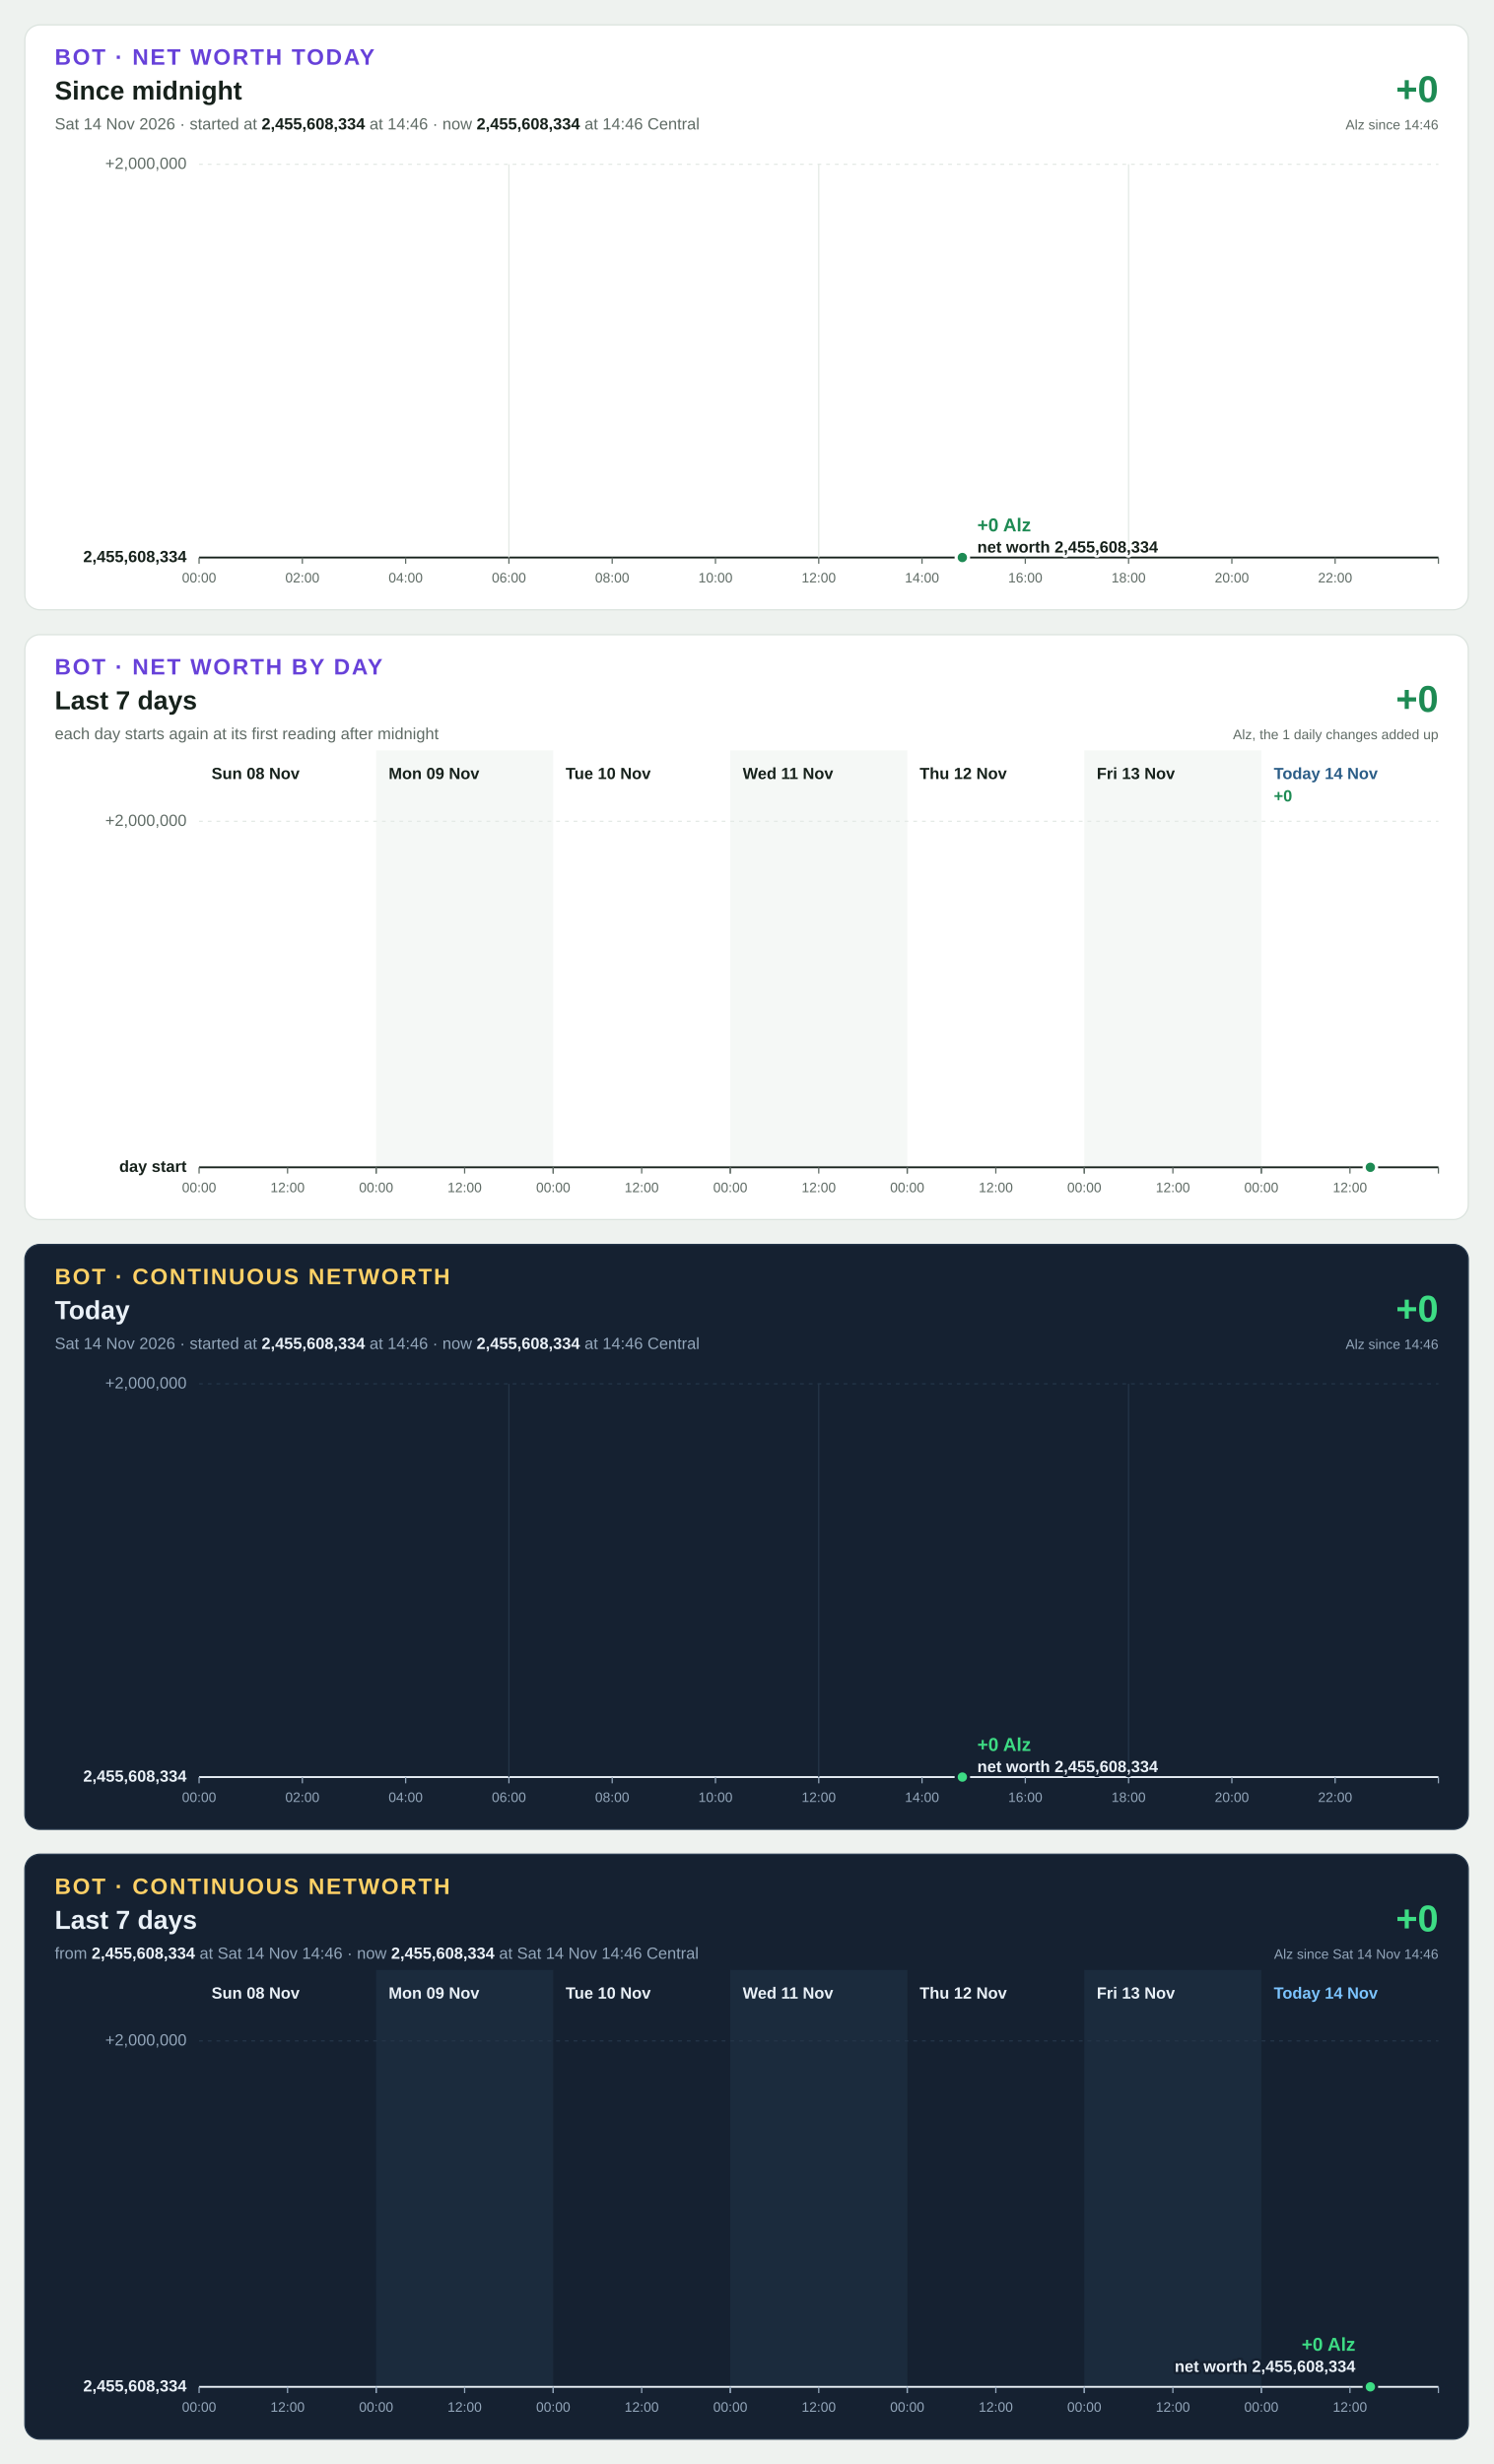
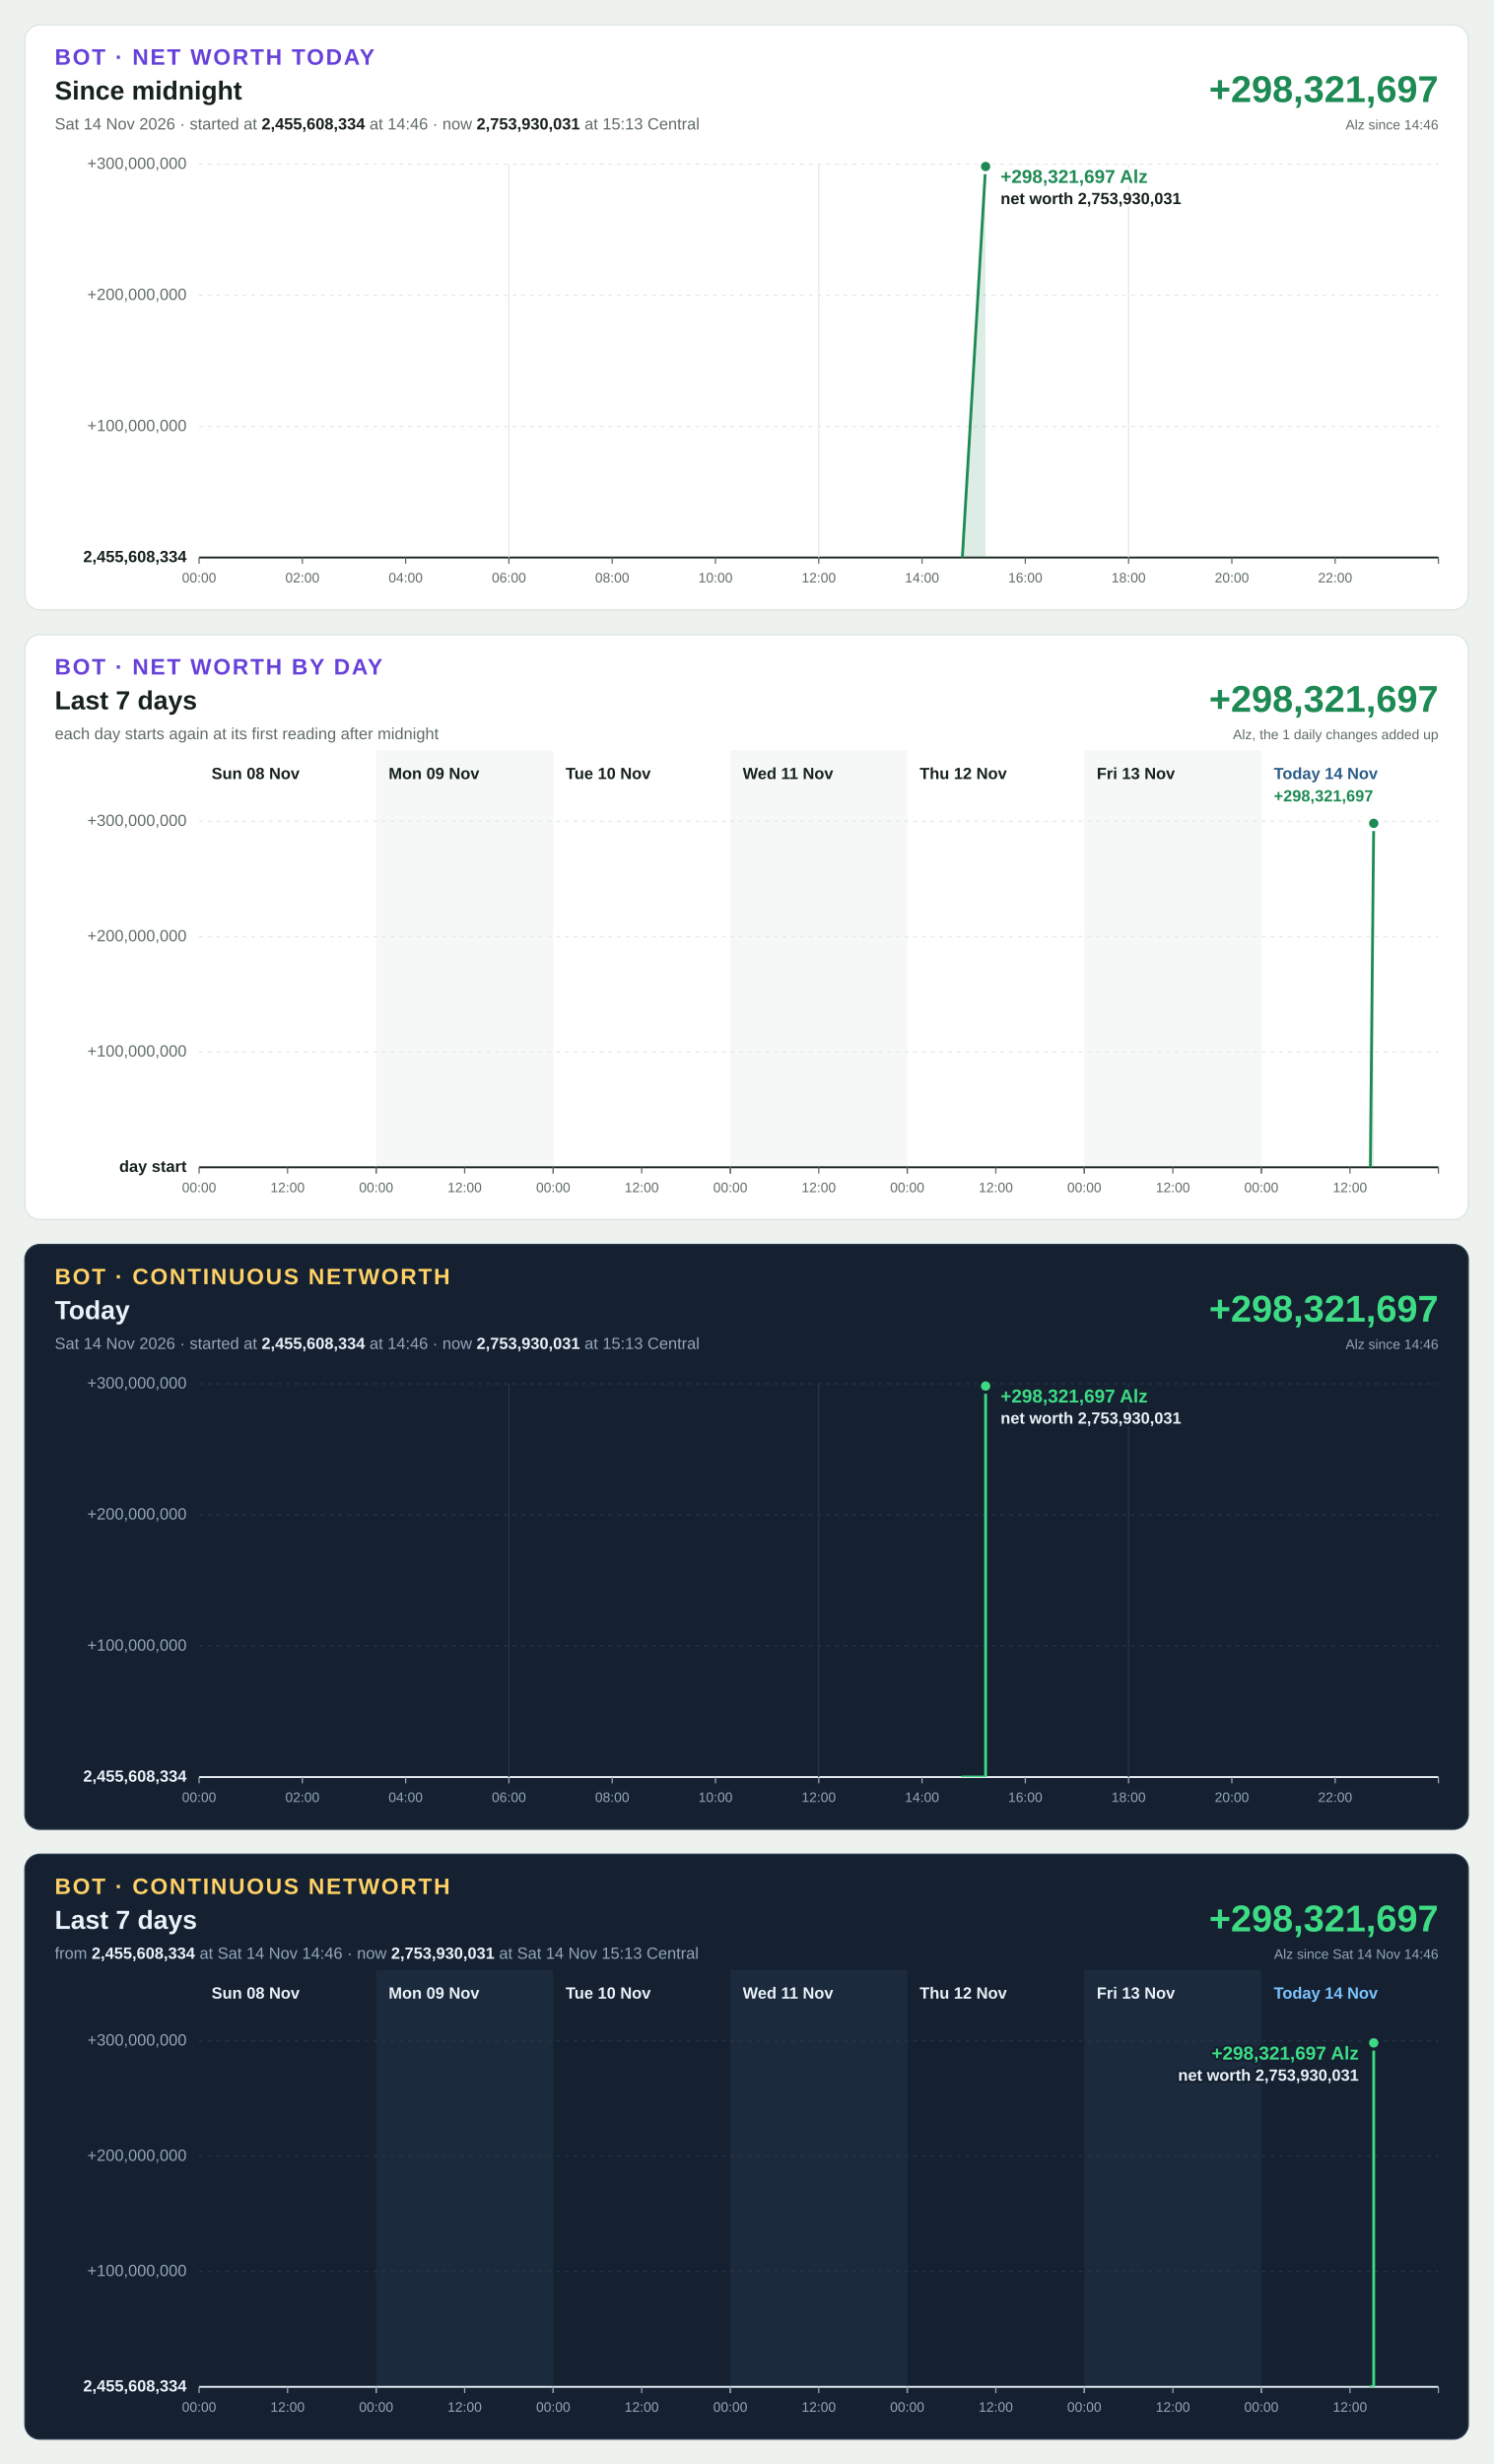
<svg xmlns="http://www.w3.org/2000/svg" width="1200" height="1980" viewBox="0 0 1200 1980" font-family="Segoe UI, Helvetica Neue, Arial, sans-serif" font-size="13" style="font-variant-numeric: tabular-nums">
  <rect width="1200" height="1980" fill="#eef2ef" />
  <g transform="translate(20,20)">
    <rect width="1160" height="470" rx="12" fill="#ffffff" stroke="#dbe3de" />
    <text x="24" y="32" font-size="18" font-weight="700" letter-spacing="1.4" fill="#6741d9">BOT · NET WORTH TODAY</text>
    <text x="24" y="60" font-size="21" font-weight="700" fill="#16211b">Since midnight</text>
-     <text x="24" y="84" fill="#5f6b65">Sat 14 Nov 2026 · started at <tspan font-weight="700" fill="#16211b">2,455,608,334</tspan> at 14:46 · now <tspan font-weight="700" fill="#16211b">2,455,608,334</tspan> at 14:46 Central</text>
-     <text x="1136" y="62" font-size="30" font-weight="700" text-anchor="end" fill="#1d8a53">+0</text>
+     <text x="24" y="84" fill="#5f6b65">Sat 14 Nov 2026 · started at <tspan font-weight="700" fill="#16211b">2,455,608,334</tspan> at 14:46 · now <tspan font-weight="700" fill="#16211b">2,753,930,031</tspan> at 15:13 Central</text>
+     <text x="1136" y="62" font-size="30" font-weight="700" text-anchor="end" fill="#1d8a53">+298,321,697</text>
    <text x="1136" y="84" font-size="11" text-anchor="end" fill="#5f6b65">Alz since 14:46</text>
    <line x1="140" x2="1136" y1="428.0" y2="428.0" stroke="#16211b" stroke-width="1.5" />
    <text x="130" y="428.0" text-anchor="end" dominant-baseline="middle" font-weight="700" fill="#16211b">2,455,608,334</text>
+     <line x1="140" x2="1136" y1="322.7" y2="322.7" stroke="#e3e9e5" stroke-width="1" stroke-dasharray="3 4" />
+     <text x="130" y="322.7" text-anchor="end" dominant-baseline="middle" font-weight="400" fill="#5f6b65">+100,000,000</text>
+     <line x1="140" x2="1136" y1="217.3" y2="217.3" stroke="#e3e9e5" stroke-width="1" stroke-dasharray="3 4" />
+     <text x="130" y="217.3" text-anchor="end" dominant-baseline="middle" font-weight="400" fill="#5f6b65">+200,000,000</text>
    <line x1="140" x2="1136" y1="112.0" y2="112.0" stroke="#e3e9e5" stroke-width="1" stroke-dasharray="3 4" />
-     <text x="130" y="112.0" text-anchor="end" dominant-baseline="middle" font-weight="400" fill="#5f6b65">+2,000,000</text>
+     <text x="130" y="112.0" text-anchor="end" dominant-baseline="middle" font-weight="400" fill="#5f6b65">+300,000,000</text>
    <line x1="140.0" x2="140.0" y1="428" y2="433" stroke="#5f6b65" stroke-width="1" />
    <text x="140.0" y="448" font-size="11" text-anchor="middle" fill="#5f6b65">00:00</text>
    <line x1="223.0" x2="223.0" y1="428" y2="433" stroke="#5f6b65" stroke-width="1" />
    <text x="223.0" y="448" font-size="11" text-anchor="middle" fill="#5f6b65">02:00</text>
    <line x1="306.0" x2="306.0" y1="428" y2="433" stroke="#5f6b65" stroke-width="1" />
    <text x="306.0" y="448" font-size="11" text-anchor="middle" fill="#5f6b65">04:00</text>
    <line x1="389.0" x2="389.0" y1="112" y2="428" stroke="#e3e9e5" stroke-width="1" />
    <line x1="389.0" x2="389.0" y1="428" y2="433" stroke="#5f6b65" stroke-width="1" />
    <text x="389.0" y="448" font-size="11" text-anchor="middle" fill="#5f6b65">06:00</text>
    <line x1="472.0" x2="472.0" y1="428" y2="433" stroke="#5f6b65" stroke-width="1" />
    <text x="472.0" y="448" font-size="11" text-anchor="middle" fill="#5f6b65">08:00</text>
    <line x1="555.0" x2="555.0" y1="428" y2="433" stroke="#5f6b65" stroke-width="1" />
    <text x="555.0" y="448" font-size="11" text-anchor="middle" fill="#5f6b65">10:00</text>
    <line x1="638.0" x2="638.0" y1="112" y2="428" stroke="#e3e9e5" stroke-width="1" />
    <line x1="638.0" x2="638.0" y1="428" y2="433" stroke="#5f6b65" stroke-width="1" />
    <text x="638.0" y="448" font-size="11" text-anchor="middle" fill="#5f6b65">12:00</text>
    <line x1="721.0" x2="721.0" y1="428" y2="433" stroke="#5f6b65" stroke-width="1" />
    <text x="721.0" y="448" font-size="11" text-anchor="middle" fill="#5f6b65">14:00</text>
    <line x1="804.0" x2="804.0" y1="428" y2="433" stroke="#5f6b65" stroke-width="1" />
    <text x="804.0" y="448" font-size="11" text-anchor="middle" fill="#5f6b65">16:00</text>
    <line x1="887.0" x2="887.0" y1="112" y2="428" stroke="#e3e9e5" stroke-width="1" />
    <line x1="887.0" x2="887.0" y1="428" y2="433" stroke="#5f6b65" stroke-width="1" />
    <text x="887.0" y="448" font-size="11" text-anchor="middle" fill="#5f6b65">18:00</text>
    <line x1="970.0" x2="970.0" y1="428" y2="433" stroke="#5f6b65" stroke-width="1" />
    <text x="970.0" y="448" font-size="11" text-anchor="middle" fill="#5f6b65">20:00</text>
    <line x1="1053.0" x2="1053.0" y1="428" y2="433" stroke="#5f6b65" stroke-width="1" />
    <text x="1053.0" y="448" font-size="11" text-anchor="middle" fill="#5f6b65">22:00</text>
    <line x1="1136.0" x2="1136.0" y1="428" y2="433" stroke="#5f6b65" stroke-width="1" />
    <defs>
-       <path id="shape-today" d="M753.4 428.0L753.4 428.0L753.4 428.0Z" />
-       <path id="line-today" d="M753.4 428.0" />
+       <path id="shape-today" d="M753.4 428.0L753.4 428.0L772.1 113.8L772.1 428.0Z" />
+       <path id="line-today" d="M753.4 428.0L772.1 113.8" />
      <clipPath id="up-today">
        <rect x="140" y="112" width="996" height="316.0" />
      </clipPath>
      <clipPath id="down-today">
        <rect x="140" y="428.0" width="996" height="0.0" />
      </clipPath>
    </defs>
    <use href="#shape-today" fill="#1d8a53" fill-opacity="0.15" clip-path="url(#up-today)" />
    <use href="#line-today" fill="none" stroke="#1d8a53" stroke-width="2.25" stroke-linejoin="round" stroke-linecap="round" clip-path="url(#up-today)" />
    <use href="#shape-today" fill="#c4402b" fill-opacity="0.15" clip-path="url(#down-today)" />
    <use href="#line-today" fill="none" stroke="#c4402b" stroke-width="2.25" stroke-linejoin="round" stroke-linecap="round" clip-path="url(#down-today)" />
-     <circle cx="753.4" cy="428.0" r="5" fill="#1d8a53" stroke="#ffffff" stroke-width="2.5" />
-     <text x="765.4" y="407.0" text-anchor="start" font-size="15" font-weight="700" fill="#1d8a53" stroke="#ffffff" stroke-width="4" stroke-linejoin="round" paint-order="stroke">+0 Alz</text>
-     <text x="765.4" y="424.0" text-anchor="start" font-size="13" font-weight="600" fill="#16211b" stroke="#ffffff" stroke-width="4" stroke-linejoin="round" paint-order="stroke">net worth 2,455,608,334</text>
+     <circle cx="772.1" cy="113.8" r="5" fill="#1d8a53" stroke="#ffffff" stroke-width="2.5" />
+     <text x="784.1" y="127.0" text-anchor="start" font-size="15" font-weight="700" fill="#1d8a53" stroke="#ffffff" stroke-width="4" stroke-linejoin="round" paint-order="stroke">+298,321,697 Alz</text>
+     <text x="784.1" y="144.0" text-anchor="start" font-size="13" font-weight="600" fill="#16211b" stroke="#ffffff" stroke-width="4" stroke-linejoin="round" paint-order="stroke">net worth 2,753,930,031</text>
  </g>
  <g transform="translate(20,510)">
    <rect width="1160" height="470" rx="12" fill="#ffffff" stroke="#dbe3de" />
    <text x="24" y="32" font-size="18" font-weight="700" letter-spacing="1.4" fill="#6741d9">BOT · NET WORTH BY DAY</text>
    <text x="24" y="60" font-size="21" font-weight="700" fill="#16211b">Last 7 days</text>
    <text x="24" y="84" fill="#5f6b65">each day starts again at its first reading after midnight</text>
-     <text x="1136" y="62" font-size="30" font-weight="700" text-anchor="end" fill="#1d8a53">+0</text>
+     <text x="1136" y="62" font-size="30" font-weight="700" text-anchor="end" fill="#1d8a53">+298,321,697</text>
    <text x="1136" y="84" font-size="11" text-anchor="end" fill="#5f6b65">Alz, the 1 daily changes added up</text>
    <rect x="282.3" y="93" width="142.3" height="335" fill="#f5f8f6" />
    <rect x="566.9" y="93" width="142.3" height="335" fill="#f5f8f6" />
    <rect x="851.4" y="93" width="142.3" height="335" fill="#f5f8f6" />
    <line x1="140" x2="1136" y1="428.0" y2="428.0" stroke="#16211b" stroke-width="1.5" />
    <text x="130" y="428.0" text-anchor="end" dominant-baseline="middle" font-weight="700" fill="#16211b">day start</text>
+     <line x1="140" x2="1136" y1="335.3" y2="335.3" stroke="#e3e9e5" stroke-width="1" stroke-dasharray="3 4" />
+     <text x="130" y="335.3" text-anchor="end" dominant-baseline="middle" font-weight="400" fill="#5f6b65">+100,000,000</text>
+     <line x1="140" x2="1136" y1="242.7" y2="242.7" stroke="#e3e9e5" stroke-width="1" stroke-dasharray="3 4" />
+     <text x="130" y="242.7" text-anchor="end" dominant-baseline="middle" font-weight="400" fill="#5f6b65">+200,000,000</text>
    <line x1="140" x2="1136" y1="150.0" y2="150.0" stroke="#e3e9e5" stroke-width="1" stroke-dasharray="3 4" />
-     <text x="130" y="150.0" text-anchor="end" dominant-baseline="middle" font-weight="400" fill="#5f6b65">+2,000,000</text>
+     <text x="130" y="150.0" text-anchor="end" dominant-baseline="middle" font-weight="400" fill="#5f6b65">+300,000,000</text>
    <text x="150.0" y="116" font-weight="700" fill="#16211b">Sun 08 Nov</text>
    <line x1="140.0" x2="140.0" y1="428" y2="433" stroke="#5f6b65" stroke-width="1" />
    <text x="140.0" y="448" font-size="11" text-anchor="middle" fill="#5f6b65">00:00</text>
    <line x1="211.1" x2="211.1" y1="428" y2="433" stroke="#5f6b65" stroke-width="1" />
    <text x="211.1" y="448" font-size="11" text-anchor="middle" fill="#5f6b65">12:00</text>
    <line x1="282.3" x2="282.3" y1="428" y2="433" stroke="#5f6b65" stroke-width="1" />
    <text x="292.3" y="116" font-weight="700" fill="#16211b">Mon 09 Nov</text>
    <line x1="282.3" x2="282.3" y1="428" y2="433" stroke="#5f6b65" stroke-width="1" />
    <text x="282.3" y="448" font-size="11" text-anchor="middle" fill="#5f6b65">00:00</text>
    <line x1="353.4" x2="353.4" y1="428" y2="433" stroke="#5f6b65" stroke-width="1" />
    <text x="353.4" y="448" font-size="11" text-anchor="middle" fill="#5f6b65">12:00</text>
    <line x1="424.6" x2="424.6" y1="428" y2="433" stroke="#5f6b65" stroke-width="1" />
    <text x="434.6" y="116" font-weight="700" fill="#16211b">Tue 10 Nov</text>
    <line x1="424.6" x2="424.6" y1="428" y2="433" stroke="#5f6b65" stroke-width="1" />
    <text x="424.6" y="448" font-size="11" text-anchor="middle" fill="#5f6b65">00:00</text>
    <line x1="495.7" x2="495.7" y1="428" y2="433" stroke="#5f6b65" stroke-width="1" />
    <text x="495.7" y="448" font-size="11" text-anchor="middle" fill="#5f6b65">12:00</text>
    <line x1="566.9" x2="566.9" y1="428" y2="433" stroke="#5f6b65" stroke-width="1" />
    <text x="576.9" y="116" font-weight="700" fill="#16211b">Wed 11 Nov</text>
    <line x1="566.9" x2="566.9" y1="428" y2="433" stroke="#5f6b65" stroke-width="1" />
    <text x="566.9" y="448" font-size="11" text-anchor="middle" fill="#5f6b65">00:00</text>
    <line x1="638.0" x2="638.0" y1="428" y2="433" stroke="#5f6b65" stroke-width="1" />
    <text x="638.0" y="448" font-size="11" text-anchor="middle" fill="#5f6b65">12:00</text>
    <line x1="709.1" x2="709.1" y1="428" y2="433" stroke="#5f6b65" stroke-width="1" />
    <text x="719.1" y="116" font-weight="700" fill="#16211b">Thu 12 Nov</text>
    <line x1="709.1" x2="709.1" y1="428" y2="433" stroke="#5f6b65" stroke-width="1" />
    <text x="709.1" y="448" font-size="11" text-anchor="middle" fill="#5f6b65">00:00</text>
    <line x1="780.3" x2="780.3" y1="428" y2="433" stroke="#5f6b65" stroke-width="1" />
    <text x="780.3" y="448" font-size="11" text-anchor="middle" fill="#5f6b65">12:00</text>
    <line x1="851.4" x2="851.4" y1="428" y2="433" stroke="#5f6b65" stroke-width="1" />
    <text x="861.4" y="116" font-weight="700" fill="#16211b">Fri 13 Nov</text>
    <line x1="851.4" x2="851.4" y1="428" y2="433" stroke="#5f6b65" stroke-width="1" />
    <text x="851.4" y="448" font-size="11" text-anchor="middle" fill="#5f6b65">00:00</text>
    <line x1="922.6" x2="922.6" y1="428" y2="433" stroke="#5f6b65" stroke-width="1" />
    <text x="922.6" y="448" font-size="11" text-anchor="middle" fill="#5f6b65">12:00</text>
    <line x1="993.7" x2="993.7" y1="428" y2="433" stroke="#5f6b65" stroke-width="1" />
    <text x="1003.7" y="116" font-weight="700" fill="#2b5d87">Today 14 Nov</text>
    <line x1="993.7" x2="993.7" y1="428" y2="433" stroke="#5f6b65" stroke-width="1" />
    <text x="993.7" y="448" font-size="11" text-anchor="middle" fill="#5f6b65">00:00</text>
    <line x1="1064.9" x2="1064.9" y1="428" y2="433" stroke="#5f6b65" stroke-width="1" />
    <text x="1064.9" y="448" font-size="11" text-anchor="middle" fill="#5f6b65">12:00</text>
    <line x1="1136.0" x2="1136.0" y1="428" y2="433" stroke="#5f6b65" stroke-width="1" />
-     <text x="1003.7" y="134" font-weight="700" fill="#1d8a53">+0</text>
-     <defs>
-       <path id="shape-day6" d="M1081.3 428.0L1081.3 428.0L1081.3 428.0Z" />
-       <path id="line-day6" d="M1081.3 428.0" />
+     <text x="1003.7" y="134" font-weight="700" fill="#1d8a53">+298,321,697</text>
+     <defs>
+       <path id="shape-day6" d="M1081.3 428.0L1081.3 428.0L1084.0 151.6L1084.0 428.0Z" />
+       <path id="line-day6" d="M1081.3 428.0L1084.0 151.6" />
      <clipPath id="up-day6">
        <rect x="140" y="150" width="996" height="278.0" />
      </clipPath>
      <clipPath id="down-day6">
        <rect x="140" y="428.0" width="996" height="0.0" />
      </clipPath>
    </defs>
    <use href="#shape-day6" fill="#1d8a53" fill-opacity="0.15" clip-path="url(#up-day6)" />
    <use href="#line-day6" fill="none" stroke="#1d8a53" stroke-width="2.25" stroke-linejoin="round" stroke-linecap="round" clip-path="url(#up-day6)" />
    <use href="#shape-day6" fill="#c4402b" fill-opacity="0.15" clip-path="url(#down-day6)" />
    <use href="#line-day6" fill="none" stroke="#c4402b" stroke-width="2.25" stroke-linejoin="round" stroke-linecap="round" clip-path="url(#down-day6)" />
-     <circle cx="1081.3" cy="428.0" r="5" fill="#1d8a53" stroke="#ffffff" stroke-width="2.5" />
+     <circle cx="1084.0" cy="151.6" r="5" fill="#1d8a53" stroke="#ffffff" stroke-width="2.5" />
  </g>
  <g transform="translate(20,1000)">
    <rect width="1160" height="470" rx="12" fill="#152131" stroke="#24364a" />
    <text x="24" y="32" font-size="18" font-weight="700" letter-spacing="1.4" fill="#ffd166">BOT · CONTINUOUS NETWORTH</text>
    <text x="24" y="60" font-size="21" font-weight="700" fill="#eaf1f8">Today</text>
-     <text x="24" y="84" fill="#93a6ba">Sat 14 Nov 2026 · started at <tspan font-weight="700" fill="#eaf1f8">2,455,608,334</tspan> at 14:46 · now <tspan font-weight="700" fill="#eaf1f8">2,455,608,334</tspan> at 14:46 Central</text>
-     <text x="1136" y="62" font-size="30" font-weight="700" text-anchor="end" fill="#3ddc84">+0</text>
+     <text x="24" y="84" fill="#93a6ba">Sat 14 Nov 2026 · started at <tspan font-weight="700" fill="#eaf1f8">2,455,608,334</tspan> at 14:46 · now <tspan font-weight="700" fill="#eaf1f8">2,753,930,031</tspan> at 15:13 Central</text>
+     <text x="1136" y="62" font-size="30" font-weight="700" text-anchor="end" fill="#3ddc84">+298,321,697</text>
    <text x="1136" y="84" font-size="11" text-anchor="end" fill="#93a6ba">Alz since 14:46</text>
    <line x1="140" x2="1136" y1="428.0" y2="428.0" stroke="#eaf1f8" stroke-width="1.5" />
    <text x="130" y="428.0" text-anchor="end" dominant-baseline="middle" font-weight="700" fill="#eaf1f8">2,455,608,334</text>
+     <line x1="140" x2="1136" y1="322.7" y2="322.7" stroke="#243548" stroke-width="1" stroke-dasharray="3 4" />
+     <text x="130" y="322.7" text-anchor="end" dominant-baseline="middle" font-weight="400" fill="#93a6ba">+100,000,000</text>
+     <line x1="140" x2="1136" y1="217.3" y2="217.3" stroke="#243548" stroke-width="1" stroke-dasharray="3 4" />
+     <text x="130" y="217.3" text-anchor="end" dominant-baseline="middle" font-weight="400" fill="#93a6ba">+200,000,000</text>
    <line x1="140" x2="1136" y1="112.0" y2="112.0" stroke="#243548" stroke-width="1" stroke-dasharray="3 4" />
-     <text x="130" y="112.0" text-anchor="end" dominant-baseline="middle" font-weight="400" fill="#93a6ba">+2,000,000</text>
+     <text x="130" y="112.0" text-anchor="end" dominant-baseline="middle" font-weight="400" fill="#93a6ba">+300,000,000</text>
    <line x1="140.0" x2="140.0" y1="428" y2="433" stroke="#93a6ba" stroke-width="1" />
    <text x="140.0" y="448" font-size="11" text-anchor="middle" fill="#93a6ba">00:00</text>
    <line x1="223.0" x2="223.0" y1="428" y2="433" stroke="#93a6ba" stroke-width="1" />
    <text x="223.0" y="448" font-size="11" text-anchor="middle" fill="#93a6ba">02:00</text>
    <line x1="306.0" x2="306.0" y1="428" y2="433" stroke="#93a6ba" stroke-width="1" />
    <text x="306.0" y="448" font-size="11" text-anchor="middle" fill="#93a6ba">04:00</text>
    <line x1="389.0" x2="389.0" y1="112" y2="428" stroke="#243548" stroke-width="1" />
    <line x1="389.0" x2="389.0" y1="428" y2="433" stroke="#93a6ba" stroke-width="1" />
    <text x="389.0" y="448" font-size="11" text-anchor="middle" fill="#93a6ba">06:00</text>
    <line x1="472.0" x2="472.0" y1="428" y2="433" stroke="#93a6ba" stroke-width="1" />
    <text x="472.0" y="448" font-size="11" text-anchor="middle" fill="#93a6ba">08:00</text>
    <line x1="555.0" x2="555.0" y1="428" y2="433" stroke="#93a6ba" stroke-width="1" />
    <text x="555.0" y="448" font-size="11" text-anchor="middle" fill="#93a6ba">10:00</text>
    <line x1="638.0" x2="638.0" y1="112" y2="428" stroke="#243548" stroke-width="1" />
    <line x1="638.0" x2="638.0" y1="428" y2="433" stroke="#93a6ba" stroke-width="1" />
    <text x="638.0" y="448" font-size="11" text-anchor="middle" fill="#93a6ba">12:00</text>
    <line x1="721.0" x2="721.0" y1="428" y2="433" stroke="#93a6ba" stroke-width="1" />
    <text x="721.0" y="448" font-size="11" text-anchor="middle" fill="#93a6ba">14:00</text>
    <line x1="804.0" x2="804.0" y1="428" y2="433" stroke="#93a6ba" stroke-width="1" />
    <text x="804.0" y="448" font-size="11" text-anchor="middle" fill="#93a6ba">16:00</text>
    <line x1="887.0" x2="887.0" y1="112" y2="428" stroke="#243548" stroke-width="1" />
    <line x1="887.0" x2="887.0" y1="428" y2="433" stroke="#93a6ba" stroke-width="1" />
    <text x="887.0" y="448" font-size="11" text-anchor="middle" fill="#93a6ba">18:00</text>
    <line x1="970.0" x2="970.0" y1="428" y2="433" stroke="#93a6ba" stroke-width="1" />
    <text x="970.0" y="448" font-size="11" text-anchor="middle" fill="#93a6ba">20:00</text>
    <line x1="1053.0" x2="1053.0" y1="428" y2="433" stroke="#93a6ba" stroke-width="1" />
    <text x="1053.0" y="448" font-size="11" text-anchor="middle" fill="#93a6ba">22:00</text>
    <line x1="1136.0" x2="1136.0" y1="428" y2="433" stroke="#93a6ba" stroke-width="1" />
    <defs>
-       <path id="shape-flow-today" d="M753.4 428.0L753.4 428.0L753.4 428.0Z" />
-       <path id="line-flow-today" d="M753.4 428.0" />
+       <path id="shape-flow-today" d="M753.4 428.0L753.4 428.0L772.1 428.0L772.1 113.8L772.1 428.0Z" />
+       <path id="line-flow-today" d="M753.4 428.0L772.1 428.0L772.1 113.8" />
      <clipPath id="up-flow-today">
        <rect x="140" y="112" width="996" height="316.0" />
      </clipPath>
      <clipPath id="down-flow-today">
        <rect x="140" y="428.0" width="996" height="0.0" />
      </clipPath>
    </defs>
    <use href="#shape-flow-today" fill="#3ddc84" fill-opacity="0.15" clip-path="url(#up-flow-today)" />
    <use href="#line-flow-today" fill="none" stroke="#3ddc84" stroke-width="2.25" stroke-linejoin="round" stroke-linecap="round" clip-path="url(#up-flow-today)" />
    <use href="#shape-flow-today" fill="#ff6b6b" fill-opacity="0.15" clip-path="url(#down-flow-today)" />
    <use href="#line-flow-today" fill="none" stroke="#ff6b6b" stroke-width="2.25" stroke-linejoin="round" stroke-linecap="round" clip-path="url(#down-flow-today)" />
-     <circle cx="753.4" cy="428.0" r="5" fill="#3ddc84" stroke="#152131" stroke-width="2.5" />
-     <text x="765.4" y="407.0" text-anchor="start" font-size="15" font-weight="700" fill="#3ddc84" stroke="#152131" stroke-width="4" stroke-linejoin="round" paint-order="stroke">+0 Alz</text>
-     <text x="765.4" y="424.0" text-anchor="start" font-size="13" font-weight="600" fill="#eaf1f8" stroke="#152131" stroke-width="4" stroke-linejoin="round" paint-order="stroke">net worth 2,455,608,334</text>
+     <circle cx="772.1" cy="113.8" r="5" fill="#3ddc84" stroke="#152131" stroke-width="2.5" />
+     <text x="784.1" y="127.0" text-anchor="start" font-size="15" font-weight="700" fill="#3ddc84" stroke="#152131" stroke-width="4" stroke-linejoin="round" paint-order="stroke">+298,321,697 Alz</text>
+     <text x="784.1" y="144.0" text-anchor="start" font-size="13" font-weight="600" fill="#eaf1f8" stroke="#152131" stroke-width="4" stroke-linejoin="round" paint-order="stroke">net worth 2,753,930,031</text>
  </g>
  <g transform="translate(20,1490)">
    <rect width="1160" height="470" rx="12" fill="#152131" stroke="#24364a" />
    <text x="24" y="32" font-size="18" font-weight="700" letter-spacing="1.4" fill="#ffd166">BOT · CONTINUOUS NETWORTH</text>
    <text x="24" y="60" font-size="21" font-weight="700" fill="#eaf1f8">Last 7 days</text>
-     <text x="24" y="84" fill="#93a6ba">from <tspan font-weight="700" fill="#eaf1f8">2,455,608,334</tspan> at Sat 14 Nov 14:46 · now <tspan font-weight="700" fill="#eaf1f8">2,455,608,334</tspan> at Sat 14 Nov 14:46 Central</text>
-     <text x="1136" y="62" font-size="30" font-weight="700" text-anchor="end" fill="#3ddc84">+0</text>
+     <text x="24" y="84" fill="#93a6ba">from <tspan font-weight="700" fill="#eaf1f8">2,455,608,334</tspan> at Sat 14 Nov 14:46 · now <tspan font-weight="700" fill="#eaf1f8">2,753,930,031</tspan> at Sat 14 Nov 15:13 Central</text>
+     <text x="1136" y="62" font-size="30" font-weight="700" text-anchor="end" fill="#3ddc84">+298,321,697</text>
    <text x="1136" y="84" font-size="11" text-anchor="end" fill="#93a6ba">Alz since Sat 14 Nov 14:46</text>
    <rect x="282.3" y="93" width="142.3" height="335" fill="#1b2b3d" />
    <rect x="566.9" y="93" width="142.3" height="335" fill="#1b2b3d" />
    <rect x="851.4" y="93" width="142.3" height="335" fill="#1b2b3d" />
    <line x1="140" x2="1136" y1="428.0" y2="428.0" stroke="#eaf1f8" stroke-width="1.5" />
    <text x="130" y="428.0" text-anchor="end" dominant-baseline="middle" font-weight="700" fill="#eaf1f8">2,455,608,334</text>
+     <line x1="140" x2="1136" y1="335.3" y2="335.3" stroke="#243548" stroke-width="1" stroke-dasharray="3 4" />
+     <text x="130" y="335.3" text-anchor="end" dominant-baseline="middle" font-weight="400" fill="#93a6ba">+100,000,000</text>
+     <line x1="140" x2="1136" y1="242.7" y2="242.7" stroke="#243548" stroke-width="1" stroke-dasharray="3 4" />
+     <text x="130" y="242.7" text-anchor="end" dominant-baseline="middle" font-weight="400" fill="#93a6ba">+200,000,000</text>
    <line x1="140" x2="1136" y1="150.0" y2="150.0" stroke="#243548" stroke-width="1" stroke-dasharray="3 4" />
-     <text x="130" y="150.0" text-anchor="end" dominant-baseline="middle" font-weight="400" fill="#93a6ba">+2,000,000</text>
+     <text x="130" y="150.0" text-anchor="end" dominant-baseline="middle" font-weight="400" fill="#93a6ba">+300,000,000</text>
    <text x="150.0" y="116" font-weight="700" fill="#eaf1f8">Sun 08 Nov</text>
    <line x1="140.0" x2="140.0" y1="428" y2="433" stroke="#93a6ba" stroke-width="1" />
    <text x="140.0" y="448" font-size="11" text-anchor="middle" fill="#93a6ba">00:00</text>
    <line x1="211.1" x2="211.1" y1="428" y2="433" stroke="#93a6ba" stroke-width="1" />
    <text x="211.1" y="448" font-size="11" text-anchor="middle" fill="#93a6ba">12:00</text>
    <line x1="282.3" x2="282.3" y1="428" y2="433" stroke="#93a6ba" stroke-width="1" />
    <text x="292.3" y="116" font-weight="700" fill="#eaf1f8">Mon 09 Nov</text>
    <line x1="282.3" x2="282.3" y1="428" y2="433" stroke="#93a6ba" stroke-width="1" />
    <text x="282.3" y="448" font-size="11" text-anchor="middle" fill="#93a6ba">00:00</text>
    <line x1="353.4" x2="353.4" y1="428" y2="433" stroke="#93a6ba" stroke-width="1" />
    <text x="353.4" y="448" font-size="11" text-anchor="middle" fill="#93a6ba">12:00</text>
    <line x1="424.6" x2="424.6" y1="428" y2="433" stroke="#93a6ba" stroke-width="1" />
    <text x="434.6" y="116" font-weight="700" fill="#eaf1f8">Tue 10 Nov</text>
    <line x1="424.6" x2="424.6" y1="428" y2="433" stroke="#93a6ba" stroke-width="1" />
    <text x="424.6" y="448" font-size="11" text-anchor="middle" fill="#93a6ba">00:00</text>
    <line x1="495.7" x2="495.7" y1="428" y2="433" stroke="#93a6ba" stroke-width="1" />
    <text x="495.7" y="448" font-size="11" text-anchor="middle" fill="#93a6ba">12:00</text>
    <line x1="566.9" x2="566.9" y1="428" y2="433" stroke="#93a6ba" stroke-width="1" />
    <text x="576.9" y="116" font-weight="700" fill="#eaf1f8">Wed 11 Nov</text>
    <line x1="566.9" x2="566.9" y1="428" y2="433" stroke="#93a6ba" stroke-width="1" />
    <text x="566.9" y="448" font-size="11" text-anchor="middle" fill="#93a6ba">00:00</text>
    <line x1="638.0" x2="638.0" y1="428" y2="433" stroke="#93a6ba" stroke-width="1" />
    <text x="638.0" y="448" font-size="11" text-anchor="middle" fill="#93a6ba">12:00</text>
    <line x1="709.1" x2="709.1" y1="428" y2="433" stroke="#93a6ba" stroke-width="1" />
    <text x="719.1" y="116" font-weight="700" fill="#eaf1f8">Thu 12 Nov</text>
    <line x1="709.1" x2="709.1" y1="428" y2="433" stroke="#93a6ba" stroke-width="1" />
    <text x="709.1" y="448" font-size="11" text-anchor="middle" fill="#93a6ba">00:00</text>
    <line x1="780.3" x2="780.3" y1="428" y2="433" stroke="#93a6ba" stroke-width="1" />
    <text x="780.3" y="448" font-size="11" text-anchor="middle" fill="#93a6ba">12:00</text>
    <line x1="851.4" x2="851.4" y1="428" y2="433" stroke="#93a6ba" stroke-width="1" />
    <text x="861.4" y="116" font-weight="700" fill="#eaf1f8">Fri 13 Nov</text>
    <line x1="851.4" x2="851.4" y1="428" y2="433" stroke="#93a6ba" stroke-width="1" />
    <text x="851.4" y="448" font-size="11" text-anchor="middle" fill="#93a6ba">00:00</text>
    <line x1="922.6" x2="922.6" y1="428" y2="433" stroke="#93a6ba" stroke-width="1" />
    <text x="922.6" y="448" font-size="11" text-anchor="middle" fill="#93a6ba">12:00</text>
    <line x1="993.7" x2="993.7" y1="428" y2="433" stroke="#93a6ba" stroke-width="1" />
    <text x="1003.7" y="116" font-weight="700" fill="#7cc4ff">Today 14 Nov</text>
    <line x1="993.7" x2="993.7" y1="428" y2="433" stroke="#93a6ba" stroke-width="1" />
    <text x="993.7" y="448" font-size="11" text-anchor="middle" fill="#93a6ba">00:00</text>
    <line x1="1064.9" x2="1064.9" y1="428" y2="433" stroke="#93a6ba" stroke-width="1" />
    <text x="1064.9" y="448" font-size="11" text-anchor="middle" fill="#93a6ba">12:00</text>
    <line x1="1136.0" x2="1136.0" y1="428" y2="433" stroke="#93a6ba" stroke-width="1" />
    <defs>
-       <path id="shape-flow-week" d="M1081.3 428.0L1081.3 428.0L1081.3 428.0Z" />
-       <path id="line-flow-week" d="M1081.3 428.0" />
+       <path id="shape-flow-week" d="M1081.3 428.0L1081.3 428.0L1084.0 428.0L1084.0 151.6L1084.0 428.0Z" />
+       <path id="line-flow-week" d="M1081.3 428.0L1084.0 428.0L1084.0 151.6" />
      <clipPath id="up-flow-week">
        <rect x="140" y="150" width="996" height="278.0" />
      </clipPath>
      <clipPath id="down-flow-week">
        <rect x="140" y="428.0" width="996" height="0.0" />
      </clipPath>
    </defs>
    <use href="#shape-flow-week" fill="#3ddc84" fill-opacity="0.15" clip-path="url(#up-flow-week)" />
    <use href="#line-flow-week" fill="none" stroke="#3ddc84" stroke-width="2.25" stroke-linejoin="round" stroke-linecap="round" clip-path="url(#up-flow-week)" />
    <use href="#shape-flow-week" fill="#ff6b6b" fill-opacity="0.15" clip-path="url(#down-flow-week)" />
    <use href="#line-flow-week" fill="none" stroke="#ff6b6b" stroke-width="2.25" stroke-linejoin="round" stroke-linecap="round" clip-path="url(#down-flow-week)" />
-     <circle cx="1081.3" cy="428.0" r="5" fill="#3ddc84" stroke="#152131" stroke-width="2.5" />
-     <text x="1069.3" y="399.0" text-anchor="end" font-size="15" font-weight="700" fill="#3ddc84" stroke="#152131" stroke-width="4" stroke-linejoin="round" paint-order="stroke">+0 Alz</text>
-     <text x="1069.3" y="416.0" text-anchor="end" font-size="13" font-weight="600" fill="#eaf1f8" stroke="#152131" stroke-width="4" stroke-linejoin="round" paint-order="stroke">net worth 2,455,608,334</text>
+     <circle cx="1084.0" cy="151.6" r="5" fill="#3ddc84" stroke="#152131" stroke-width="2.5" />
+     <text x="1072.0" y="165.0" text-anchor="end" font-size="15" font-weight="700" fill="#3ddc84" stroke="#152131" stroke-width="4" stroke-linejoin="round" paint-order="stroke">+298,321,697 Alz</text>
+     <text x="1072.0" y="182.0" text-anchor="end" font-size="13" font-weight="600" fill="#eaf1f8" stroke="#152131" stroke-width="4" stroke-linejoin="round" paint-order="stroke">net worth 2,753,930,031</text>
  </g>
</svg>
